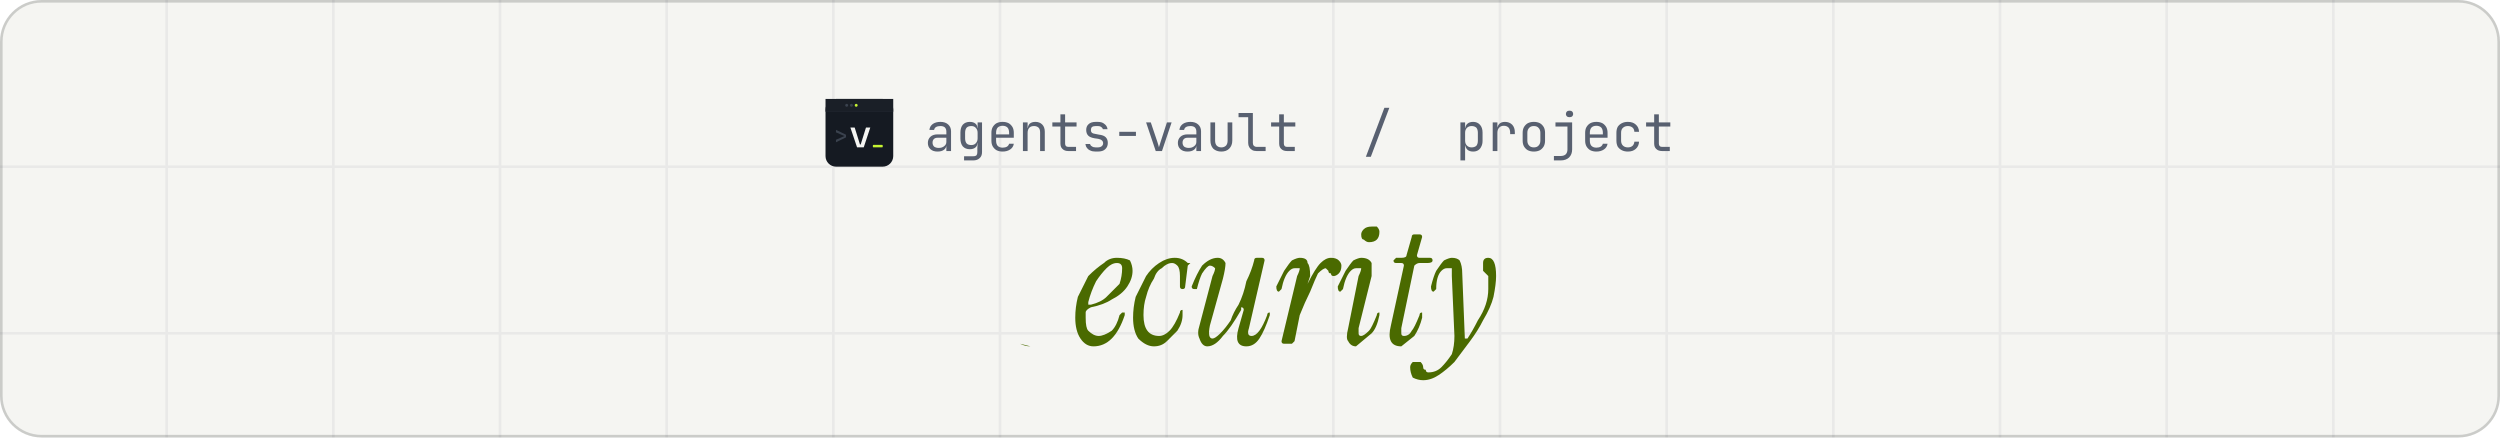
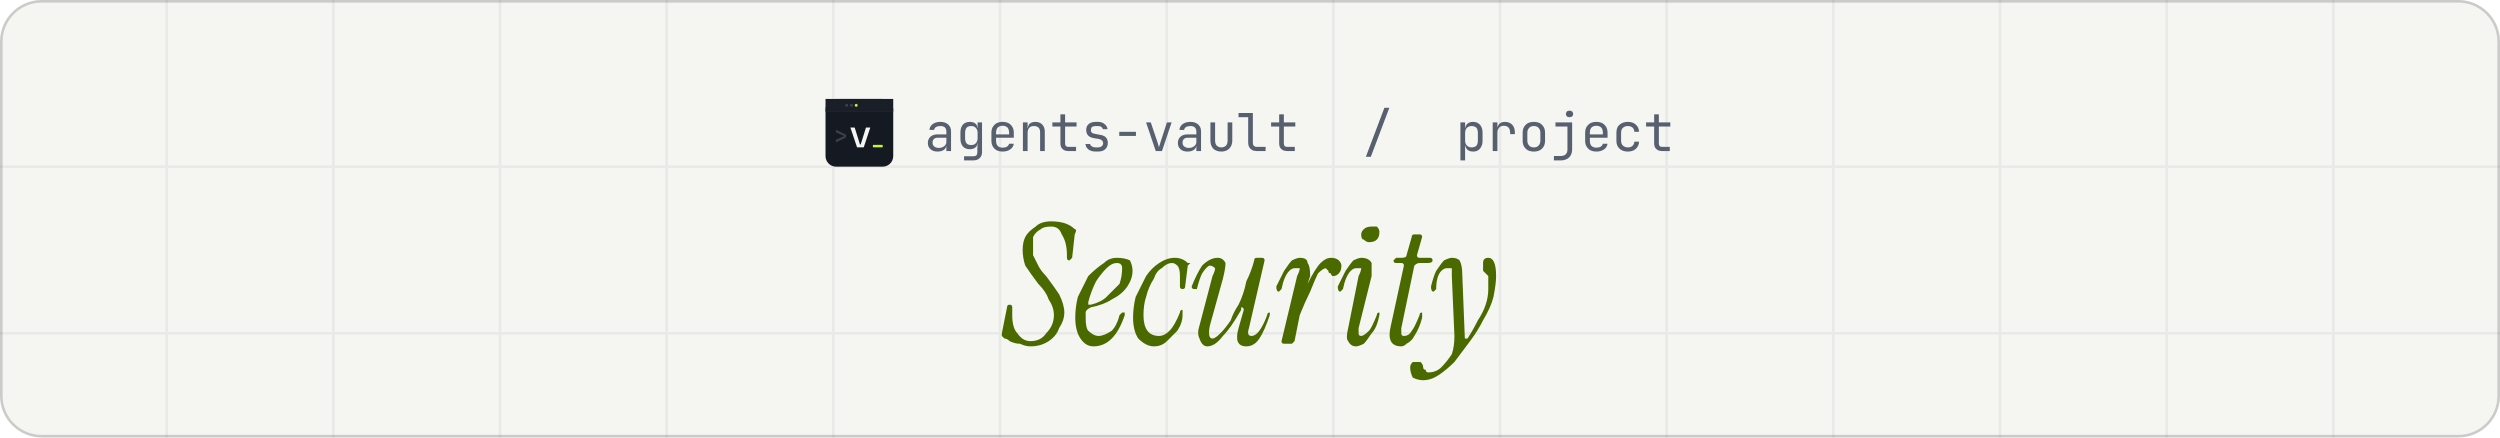
<svg xmlns="http://www.w3.org/2000/svg" width="960" height="168" viewBox="0 0 960 168" role="img" aria-label="Security">
  <defs>
    <radialGradient id="l" cx="0.5" cy="0" r="0.75">
      <stop offset="0" stop-color="#fff" stop-opacity="0" />
      <stop offset="1" stop-color="#fff" stop-opacity="0" />
    </radialGradient>
    <clipPath id="c">
      <rect width="960" height="168" rx="16" />
    </clipPath>
-     <path id="g0" d="M5 0.2Q3.3 0.2 2.3-0.7Q1.3-1.6 1.3-3.1Q1.3-4.6 2.3-5.5Q3.3-6.4 5-6.4L8.4-6.4L8.4-7.5Q8.4-8.5 7.8-9.1Q7.2-9.6 6.1-9.6Q5.1-9.6 4.4-9.2Q3.8-8.8 3.7-8.1L1.9-8.1Q2-9.5 3.2-10.4Q4.4-11.2 6.1-11.2Q8-11.2 9.1-10.2Q10.2-9.2 10.2-7.6L10.2 0L8.4 0L8.4-2.1L8.4-2.1Q8.3-1.1 7.5-0.5Q6.6 0.2 5 0.2M5.5-1.2Q6.8-1.2 7.6-1.9Q8.4-2.5 8.4-3.5L8.4-5.1L5-5.1Q4.1-5.1 3.6-4.6Q3.1-4.1 3.1-3.2Q3.1-2.3 3.7-1.7Q4.4-1.2 5.5-1.2" />
-     <path id="g1" d="M6.7 3.6L3.2 3.6L3.2 2L6.7 2Q7.6 2 8 1.6Q8.3 1.2 8.3 0.4L8.3-1L8.4-3L8.3-3Q8.3-2 7.6-1.4Q6.8-0.7 5.4-0.7Q3.7-0.7 2.7-1.8Q1.8-2.9 1.8-4.8L1.8-7.1Q1.8-9 2.7-10.1Q3.7-11.2 5.4-11.2Q6.8-11.2 7.6-10.5Q8.3-9.9 8.3-8.9L8.4-8.9L8.4-11L10.1-11L10.1 0.4Q10.1 1.9 9.2 2.7Q8.3 3.6 6.7 3.6M6-2.3Q7.1-2.3 7.7-3Q8.4-3.7 8.4-4.9L8.4-7Q8.4-8.2 7.7-8.9Q7.1-9.6 6-9.6Q4.8-9.6 4.2-9Q3.6-8.3 3.6-7L3.6-4.9Q3.6-3.6 4.2-2.9Q4.8-2.3 6-2.3" />
-     <path id="g2" d="M6 0.2Q4.7 0.2 3.7-0.3Q2.8-0.8 2.2-1.8Q1.7-2.7 1.7-4L1.7-7Q1.7-8.3 2.2-9.2Q2.8-10.2 3.7-10.7Q4.7-11.2 6-11.2Q7.3-11.2 8.3-10.7Q9.2-10.2 9.8-9.2Q10.3-8.3 10.3-7L10.3-5.1L3.5-5.1L3.5-4Q3.5-2.7 4.1-2Q4.8-1.3 6-1.3Q7-1.3 7.7-1.7Q8.3-2.1 8.5-2.8L10.3-2.8Q10.1-1.4 8.9-0.6Q7.7 0.2 6 0.2M3.5-6.4L8.5-6.4L8.5-7Q8.5-8.3 7.9-9Q7.2-9.7 6-9.7Q4.8-9.7 4.1-9Q3.5-8.3 3.5-7" />
-     <path id="g3" d="M3.6 0L1.8 0L1.8-11L3.6-11L3.6-8.9L3.7-8.9Q3.8-9.9 4.4-10.5Q5.2-11.2 6.6-11.2Q8.2-11.2 9.2-10.2Q10.2-9.2 10.2-7.4L10.2 0L8.4 0L8.4-7.2Q8.4-8.4 7.8-9Q7.1-9.6 6.1-9.6Q4.9-9.6 4.3-9Q3.6-8.3 3.6-7" />
-     <path id="g4" d="M10.2 0L7.2 0Q5.8 0 5-0.8Q4.2-1.5 4.2-2.9L4.2-9.4L1.1-9.4L1.1-11L4.2-11L4.2-14.1L6-14.1L6-11L10.4-11L10.4-9.4L6-9.4L6-2.9Q6-1.6 7.2-1.6L10.2-1.6" />
-     <path id="g5" d="M6.5 0.2L5.7 0.2Q4.5 0.2 3.7-0.2Q2.9-0.5 2.4-1.2Q1.9-1.8 1.8-2.7L3.6-2.7Q3.7-2.1 4.3-1.8Q4.8-1.4 5.7-1.4L6.5-1.4Q7.6-1.4 8.1-1.9Q8.6-2.3 8.6-3Q8.6-3.7 8.1-4.1Q7.7-4.5 6.7-4.7L5.3-4.9Q3.6-5.2 2.9-5.9Q2.1-6.7 2.1-8.1Q2.1-9.5 3-10.3Q3.9-11.2 5.8-11.2L6.6-11.2Q8.2-11.2 9.1-10.4Q10.1-9.7 10.3-8.4L8.5-8.4Q8.4-8.9 7.9-9.2Q7.4-9.6 6.6-9.6L5.8-9.6Q4.8-9.6 4.3-9.2Q3.9-8.8 3.9-8Q3.9-7.4 4.3-7Q4.7-6.7 5.5-6.6L7-6.3Q8.8-6.1 9.6-5.3Q10.4-4.5 10.4-3.1Q10.4-1.6 9.4-0.7Q8.5 0.2 6.5 0.2" />
-     <path id="g6" d="M9.2-5.8L2.8-5.8L2.8-7.4L9.2-7.4" />
-     <path id="g7" d="M7.2 0L4.8 0L1.1-11L2.9-11L5.4-3.6Q5.6-2.9 5.8-2.3Q6-1.7 6-1.4Q6.1-1.7 6.3-2.3Q6.5-2.9 6.7-3.6L9.1-11L10.9-11" />
-     <path id="g8" d="M6 0.2Q4.1 0.2 2.9-0.9Q1.8-2.1 1.8-4L1.8-11L3.6-11L3.6-4Q3.6-2.8 4.2-2.1Q4.9-1.4 6-1.4Q7.1-1.4 7.8-2.1Q8.4-2.8 8.4-4L8.4-11L10.2-11L10.2-4Q10.2-2.1 9-0.9Q7.9 0.2 6 0.2" />
-     <path id="g9" d="M11 0L7.5 0Q6.5 0 5.8-0.4Q5.1-0.8 4.7-1.5Q4.3-2.2 4.3-3.1L4.3-13L0.6-13L0.6-14.6L6.1-14.6L6.1-3.1Q6.1-2.4 6.5-2Q6.9-1.6 7.5-1.6L11-1.6" />
-     <path id="g11" d="M3.4 2.2L1.5 2.2L8.6-16.6L10.5-16.6" />
-     <path id="g12" d="M3.6 3.6L1.8 3.6L1.8-11L3.6-11L3.6-8.9L3.7-8.9Q3.8-9.9 4.5-10.5Q5.3-11.2 6.7-11.2Q8.3-11.2 9.3-10.1Q10.3-9 10.3-7.1L10.3-3.9Q10.3-2.6 9.8-1.7Q9.4-0.8 8.6-0.3Q7.8 0.2 6.7 0.2Q5.3 0.2 4.5-0.5Q3.8-1.2 3.7-2.1L3.6-2.1L3.6 0.4L3.6 3.6M6.1-1.4Q7.2-1.4 7.9-2Q8.5-2.7 8.5-4L8.5-7Q8.5-8.3 7.9-9Q7.2-9.6 6.1-9.6Q5-9.6 4.3-8.9Q3.6-8.2 3.6-7L3.6-4Q3.6-2.8 4.3-2.1Q5-1.4 6.1-1.4" />
-     <path id="g13" d="M4 0L2.2 0L2.2-11L4-11L4-9Q4.2-9.8 4.6-10.3Q5.4-11.2 6.9-11.2Q8.6-11.2 9.7-10.1Q10.7-9 10.7-7.2L10.7-6.5L8.9-6.5L8.9-7Q8.9-8.3 8.3-9Q7.6-9.7 6.5-9.7Q5.3-9.7 4.7-9Q4-8.3 4-7" />
-     <path id="g14" d="M6 0.2Q4.7 0.2 3.7-0.3Q2.8-0.8 2.2-1.8Q1.7-2.7 1.7-4L1.7-7Q1.7-8.3 2.2-9.2Q2.8-10.2 3.7-10.7Q4.7-11.2 6-11.2Q7.3-11.2 8.3-10.7Q9.2-10.2 9.8-9.2Q10.3-8.3 10.3-7L10.3-4Q10.3-2.7 9.8-1.8Q9.2-0.8 8.3-0.3Q7.3 0.2 6 0.2M6-1.4Q7.2-1.4 7.8-2.1Q8.5-2.8 8.5-4L8.5-7Q8.5-8.2 7.8-8.9Q7.2-9.6 6-9.6Q4.8-9.6 4.2-8.9Q3.5-8.2 3.5-7L3.5-4Q3.5-2.8 4.2-2.1Q4.8-1.4 6-1.4" />
-     <path id="g15" d="M4.3 3.6L1.7 3.6L1.7 1.9L4.3 1.9Q5.5 1.9 6.2 1.3Q6.9 0.6 6.9-0.6L6.9-9.4L2.3-9.4L2.3-11L8.7-11L8.7-0.6Q8.7 1.3 7.5 2.5Q6.3 3.6 4.3 3.6M7.7-13Q7-13 6.7-13.3Q6.3-13.7 6.3-14.2Q6.3-14.8 6.7-15.2Q7-15.5 7.7-15.5Q8.4-15.5 8.7-15.2Q9.1-14.8 9.1-14.2Q9.1-13.7 8.7-13.3Q8.4-13 7.7-13" />
-     <path id="g16" d="M6.1 0.2Q4.8 0.2 3.8-0.3Q2.8-0.8 2.2-1.7Q1.7-2.7 1.7-4L1.7-7Q1.7-8.3 2.2-9.3Q2.8-10.2 3.8-10.7Q4.8-11.2 6.1-11.2Q8-11.2 9.1-10.2Q10.3-9.2 10.4-7.4L8.6-7.4Q8.5-8.5 7.9-9Q7.2-9.6 6.1-9.6Q4.9-9.6 4.2-8.9Q3.5-8.3 3.5-7L3.5-4Q3.5-2.8 4.2-2.1Q4.9-1.4 6.1-1.4Q7.2-1.4 7.9-2Q8.5-2.6 8.6-3.6L10.4-3.6Q10.3-1.8 9.1-0.8Q8 0.2 6.1 0.2" />
-     <path id="g17" d="M11 1Q9 1 7 0Q50 3-1Q2-2 1-2Q0-3 0-3Q0-3 0-4L2-14Q2-15 3-15Q4-15 4-14L4-11Q4-6 6-4Q8-1 11-1Q15-1 17-4Q20-7 20-11Q20-14 18-17Q17-20 14-23Q11-27 9-30Q8-33 8-36Q8-39 9-41Q10-43 13-45Q15-47 19-47Q25-47 28-44Q29-44 28-42L27-33Q26-32 26-32Q25-32 25-33L25-34Q25-39 23-42Q22-45 19-45Q16-45 15-44Q13-43 12-41Q12-39 12-38Q12-36 12-34Q13-32 14-30Q15-28 17-26Q20-22 22-19Q24-15 24-12Q24-9 22-6Q21-3 18-1Q15 1 11 1" />
-     <path id="g18" d="M8 1Q5 1 3-2Q1-5 1-10Q1-14 2-18Q4-22 6-26Q9-29 12-31Q14-33 17-33Q20-33 22-32Q23-30 23-28Q23-25 21-22Q19-19 15-17Q12-15 7-14Q5-13 5-12Q5-12 5-11Q5-11 5-10Q5-6 6-5Q8-3 10-3Q12-3 15-5Q17-7 18-11Q19-12 19-12Q20-12 20-12Q20-11 20-11Q18-5 15-2Q12 1 8 1M6-16Q6-16 6-15Q6-15 7-15Q11-16 13-18Q16-21 18-23Q19-26 19-29Q19-31 17-31Q15-31 13-29Q11-27 9-24Q7-20 6-16" />
-     <path id="g19" d="M9 1Q6 1 3-2Q1-5 1-10Q1-14 2-18Q4-22 6-26Q8-29 11-31Q14-33 17-33Q20-33 22-31Q22-31 23-31Q23-31 22-30L21-22Q21-21 20-21Q19-21 19-22L19-26Q19-29 18-30Q17-31 16-31Q14-31 12-29Q10-28 9-25Q7-22 6-18Q5-15 5-11Q5-3 11-3Q13-3 15-5Q17-7 19-12Q19-13 20-13Q20-13 20-13Q20-12 20-11Q20-8 18-5Q16-3 14-1Q12 1 9 1" />
-     <path id="g20" d="M7 1Q5 1 4-2Q3-4 4-7L9-26Q10-28 10-29Q9-30 8-30Q7-30 5-27Q4-25 3-21Q3-21 2-21Q1-21 1-22Q3-27 5-30Q8-33 11-33Q13-33 14-31Q14-29 13-25L8-7Q7-2 9-2Q10-2 12-4Q14-6 16-9Q17-12 19-15Q21-19 22-24Q24-28 25-32Q25-33 26-33L28-33Q29-33 29-32L23-6Q22-3 24-3Q27-3 30-11Q30-12 31-12Q31-12 31-12Q31-11 31-11Q29-5 27-2Q25 1 22 1Q17 1 19-6L21-13Q21-14 20-14Q20-14 20-13Q16-6 13-3Q10 1 7 1" />
-     <path id="g21" d="M7 0L4 0Q3 0 3-1L9-26Q10-28 10-29Q9-29 8-29Q7-29 6-28Q4-26 3-21Q2-20 2-20Q1-20 1-22Q3-26 4-28Q6-31 7-32Q9-33 10-33Q13-33 13-31Q14-30 14-26L13-23Q13-23 13-23Q13-23 13-23Q16-29 18-31Q20-33 22-33Q24-33 25-32Q26-31 26-30Q26-28 25-27Q24-26 23-26Q22-26 22-27Q21-27 21-28Q21-28 20-29Q20-29 20-29Q19-29 17-27Q16-25 14-20Q12-16 10-11Q9-6 8-1Q7 0 7 0" />
-     <path id="g22" d="M13-39Q12-39 11-40Q10-40 10-42Q10-43 11-44Q12-45 14-45Q15-45 16-45Q17-44 17-43Q17-41 16-40Q15-39 13-39M8 1Q6 1 5-1Q4-2 5-6L9-26Q10-28 10-29Q9-29 8-29Q7-29 6-28Q4-26 3-21Q2-20 2-20Q1-20 1-22Q3-26 4-28Q6-31 7-32Q9-33 10-33Q13-33 14-31Q14-30 14-26L9-6Q9-5 9-4Q9-3 10-3Q11-3 13-5Q14-6 16-11Q16-12 17-12Q17-12 17-11Q16-6 14-4Q12-1 110Q9 1 8 1" />
-     <path id="g23" d="M7 1Q4 1 3-1Q2-3 3-7L8-30Q8-31 7-31L5-31Q4-31 4-32Q4-32 4-32Q5-33 5-33L7-33Q9-33 9-34L11-41Q11-42 12-42L14-42Q15-42 15-41L13-34Q13-33 14-33L18-33Q19-33 19-32Q19-31 17-31L14-31Q13-31 12-30L7-6Q7-5 7-4Q7-3 8-3Q10-3 11-5Q12-6 14-11Q14-12 15-12Q15-12 15-12Q15-11 15-10Q14-6 12-3Q11-1 90Q8 1 7 1" />
-     <path id="g24" d="M-2 14Q-4 14-6 13Q-7 11-7 9Q-7 8-6 7Q-5 7-5 7Q-3 7-3 7Q-2 8-2 9Q-2 10-1 10Q-1 11 0 11Q3 11 5 9Q7 7 9 4Q10 1 10-3L9-26Q9-28 9-29Q8-29 7-29Q6-29 5-28Q3-26 3-21Q2-20 2-20Q1-20 1-22Q2-26 3-28Q5-31 6-32Q8-33 9-33Q11-33 12-32Q13-30 13-27L14-2Q14-2 15-2Q15-2 15-2Q17-5 19-9Q21-12 22-15Q23-18 23-21Q23-24 23-26Q22-27 21-28Q21-29 21-31Q21-33 23-33Q26-33 26-26Q26-23 25-18Q24-14 21-9Q19-5 16-1Q13 3 10 7Q7 10 4 12Q1 14-2 14" />
+     <path id="g0" d="M5.0 0.2L5.0 0.2Q3.3 0.2 2.3-0.7Q1.3-1.6 1.3-3.1L1.3-3.1Q1.3-4.6 2.3-5.5Q3.3-6.4 5-6.4L5-6.4L8.4-6.4L8.4-7.5Q8.4-8.5 7.8-9.1Q7.2-9.6 6.1-9.6L6.1-9.6Q5.1-9.6 4.4-9.2Q3.8-8.8 3.7-8.1L3.7-8.1L1.9-8.1Q2.0-9.5 3.2-10.4Q4.4-11.2 6.1-11.2L6.1-11.2Q8-11.2 9.1-10.2Q10.2-9.2 10.2-7.6L10.2-7.6L10.2 0L8.4 0L8.4-2.1L8.4-2.1Q8.3-1.1 7.5-0.5L7.5-0.5Q6.6 0.2 5.0 0.2ZM5.5-1.2L5.5-1.2Q6.8-1.2 7.6-1.9Q8.4-2.5 8.4-3.5L8.4-3.5L8.4-5.1L5.0-5.1Q4.1-5.1 3.6-4.6Q3.1-4.1 3.1-3.2L3.1-3.2Q3.1-2.3 3.7-1.8Q4.4-1.2 5.5-1.2Z" />
+     <path id="g1" d="M6.7 3.6L3.2 3.6L3.2 2.0L6.7 2.0Q7.6 2.0 8.0 1.6Q8.3 1.2 8.3 0.4L8.3 0.4L8.3-1L8.4-3L8.3-3Q8.3-2.0 7.6-1.4L7.6-1.4Q6.8-0.7 5.4-0.7L5.4-0.7Q3.7-0.7 2.7-1.8Q1.8-2.9 1.8-4.8L1.8-4.8L1.8-7.1Q1.8-9 2.7-10.1Q3.7-11.2 5.4-11.2L5.4-11.2Q6.8-11.2 7.6-10.5L7.6-10.5Q8.3-9.9 8.3-8.9L8.3-8.9L8.4-8.9L8.4-11L10.1-11L10.1 0.4Q10.1 1.9 9.2 2.7Q8.3 3.6 6.7 3.6L6.7 3.6ZM6.0-2.3L6.0-2.3Q7.1-2.3 7.7-3.0Q8.4-3.7 8.4-4.9L8.4-4.9L8.4-7Q8.4-8.2 7.7-8.9Q7.1-9.6 6.0-9.6L6.0-9.6Q4.8-9.6 4.2-9.0Q3.6-8.3 3.6-7L3.6-7L3.6-4.9Q3.6-3.6 4.2-2.9Q4.8-2.3 6.0-2.3Z" />
+     <path id="g2" d="M6 0.2L6 0.2Q4.7 0.2 3.7-0.3Q2.8-0.8 2.2-1.8Q1.7-2.7 1.7-4L1.7-4L1.7-7Q1.7-8.3 2.2-9.2Q2.8-10.2 3.7-10.7Q4.7-11.2 6-11.2Q7.3-11.2 8.3-10.7Q9.2-10.2 9.8-9.2Q10.3-8.3 10.3-7L10.3-7L10.3-5.1L3.5-5.1L3.5-4Q3.5-2.7 4.1-2.0Q4.8-1.3 6-1.3L6-1.3Q7.0-1.3 7.7-1.7Q8.3-2.1 8.5-2.8L8.5-2.8L10.3-2.8Q10.1-1.4 8.9-0.6Q7.7 0.2 6 0.2ZM3.5-6.4L8.5-6.4L8.5-7Q8.5-8.3 7.9-9Q7.2-9.7 6-9.7L6-9.7Q4.8-9.7 4.1-9Q3.5-8.3 3.5-7L3.5-7L3.5-6.4Z" />
+     <path id="g3" d="M3.6 0L1.8 0L1.8-11L3.6-11L3.6-8.9L3.7-8.9Q3.8-9.9 4.4-10.5L4.4-10.5Q5.2-11.2 6.6-11.2L6.6-11.2Q8.2-11.2 9.2-10.2Q10.2-9.2 10.2-7.4L10.2-7.4L10.2 0L8.4 0L8.4-7.2Q8.4-8.4 7.8-9.0Q7.1-9.6 6.1-9.6L6.1-9.6Q4.9-9.6 4.3-9.0Q3.6-8.3 3.6-7L3.6-7L3.6 0Z" />
+     <path id="g4" d="M10.2 0L7.2 0Q5.8 0 5.0-0.8Q4.2-1.5 4.2-2.9L4.2-2.9L4.2-9.4L1.1-9.4L1.1-11L4.2-11L4.2-14.1L6-14.1L6-11L10.4-11L10.4-9.4L6-9.4L6-2.9Q6-1.6 7.2-1.6L7.2-1.6L10.2-1.6L10.2 0Z" />
+     <path id="g5" d="M6.5 0.2L5.7 0.2Q4.5 0.2 3.7-0.2Q2.9-0.5 2.4-1.2Q1.9-1.8 1.8-2.7L1.8-2.7L3.6-2.7Q3.7-2.1 4.3-1.8Q4.8-1.4 5.7-1.4L5.7-1.4L6.5-1.4Q7.6-1.4 8.1-1.9Q8.6-2.3 8.6-3.0L8.6-3.0Q8.6-3.7 8.1-4.1Q7.7-4.5 6.7-4.7L6.7-4.7L5.3-4.9Q3.6-5.2 2.9-5.9Q2.1-6.7 2.1-8.1L2.1-8.1Q2.1-9.5 3-10.3Q3.9-11.2 5.8-11.2L5.8-11.2L6.6-11.2Q8.2-11.2 9.1-10.4Q10.1-9.7 10.3-8.4L10.3-8.4L8.5-8.4Q8.4-8.9 7.9-9.3Q7.4-9.6 6.6-9.6L6.6-9.6L5.8-9.6Q4.8-9.6 4.3-9.2Q3.9-8.8 3.9-8.0L3.9-8.0Q3.9-7.4 4.3-7.0Q4.7-6.7 5.5-6.6L5.5-6.6L7-6.3Q8.8-6.1 9.6-5.3Q10.4-4.5 10.4-3.1L10.4-3.1Q10.4-1.6 9.4-0.7Q8.5 0.2 6.5 0.2L6.5 0.2Z" />
+     <path id="g6" d="M9.2-5.8L2.8-5.8L2.8-7.4L9.2-7.4L9.2-5.8Z" />
+     <path id="g7" d="M7.2 0L4.8 0L1.1-11L2.9-11L5.4-3.6Q5.6-2.9 5.8-2.3Q6.0-1.7 6.0-1.4L6.0-1.4Q6.1-1.7 6.3-2.3Q6.5-2.9 6.7-3.6L6.7-3.6L9.1-11L10.9-11L7.2 0Z" />
+     <path id="g8" d="M6.0 0.2L6.0 0.2Q4.1 0.2 2.9-0.9Q1.8-2.1 1.8-4L1.8-4L1.8-11L3.6-11L3.6-4Q3.6-2.8 4.2-2.1Q4.9-1.4 6.0-1.4L6.0-1.4Q7.1-1.4 7.8-2.1Q8.4-2.8 8.4-4L8.4-4L8.4-11L10.2-11L10.2-4Q10.2-2.1 9.0-0.9Q7.9 0.2 6.0 0.2Z" />
+     <path id="g9" d="M11 0L7.5 0Q6.5 0 5.8-0.4Q5.1-0.8 4.7-1.5Q4.3-2.2 4.3-3.1L4.3-3.1L4.3-13.0L0.6-13.0L0.6-14.6L6.1-14.6L6.1-3.1Q6.1-2.4 6.5-2.0Q6.9-1.6 7.5-1.6L7.5-1.6L11-1.6L11 0Z" />
+     <path id="g11" d="M3.4 2.2L1.5 2.2L8.6-16.6L10.5-16.6L3.4 2.2Z" />
+     <path id="g12" d="M3.6 3.6L1.8 3.6L1.8-11L3.6-11L3.6-8.9L3.7-8.9Q3.8-9.9 4.5-10.5L4.5-10.5Q5.3-11.2 6.7-11.2L6.7-11.2Q8.3-11.2 9.3-10.1Q10.3-9.0 10.3-7.1L10.3-7.1L10.3-3.9Q10.3-2.6 9.8-1.7Q9.4-0.8 8.6-0.3Q7.8 0.2 6.7 0.2L6.7 0.2Q5.3 0.2 4.5-0.5L4.5-0.5Q3.8-1.2 3.7-2.1L3.7-2.1L3.6-2.1L3.6 0.4L3.6 3.6ZM6.1-1.4L6.1-1.4Q7.2-1.4 7.9-2.0Q8.5-2.7 8.5-4L8.5-4L8.5-7Q8.5-8.3 7.9-9.0Q7.2-9.6 6.1-9.6L6.1-9.6Q5.0-9.6 4.3-8.9Q3.6-8.2 3.6-7L3.6-7L3.6-4Q3.6-2.8 4.3-2.1Q5.0-1.4 6.1-1.4Z" />
+     <path id="g13" d="M4.0 0L2.2 0L2.2-11L4.0-11L4.0-9.0Q4.2-9.8 4.6-10.3L4.6-10.3Q5.4-11.2 6.9-11.2L6.9-11.2Q8.6-11.2 9.7-10.1Q10.7-9.0 10.7-7.2L10.7-7.2L10.7-6.5L8.9-6.5L8.9-7Q8.9-8.3 8.3-9.0Q7.6-9.7 6.5-9.7L6.5-9.7Q5.3-9.7 4.7-9.0Q4.0-8.3 4.0-7L4.0-7L4.0 0Z" />
+     <path id="g14" d="M6 0.2L6 0.2Q4.7 0.2 3.7-0.3Q2.8-0.8 2.2-1.8Q1.7-2.7 1.7-4.0L1.7-4.0L1.7-7.0Q1.7-8.3 2.2-9.2Q2.8-10.2 3.7-10.7Q4.7-11.2 6-11.2L6-11.2Q7.3-11.2 8.3-10.7Q9.2-10.2 9.8-9.2Q10.3-8.3 10.3-7.0L10.3-7.0L10.3-4.0Q10.3-2.7 9.8-1.8Q9.2-0.8 8.3-0.3Q7.3 0.2 6 0.2ZM6-1.4L6-1.4Q7.2-1.4 7.8-2.1Q8.5-2.8 8.5-4.0L8.5-4.0L8.5-7.0Q8.5-8.2 7.8-8.9Q7.2-9.6 6-9.6L6-9.6Q4.8-9.6 4.2-8.9Q3.5-8.2 3.5-7.0L3.5-7.0L3.5-4.0Q3.5-2.8 4.2-2.1Q4.8-1.4 6-1.4Z" />
+     <path id="g15" d="M4.3 3.6L1.7 3.6L1.7 1.9L4.3 1.9Q5.5 1.9 6.2 1.3Q6.9 0.6 6.9-0.6L6.9-0.6L6.9-9.4L2.3-9.4L2.3-11L8.7-11L8.7-0.6Q8.7 1.3 7.5 2.5Q6.3 3.6 4.3 3.6L4.3 3.6ZM7.7-13.0L7.7-13.0Q7.0-13.0 6.7-13.3Q6.3-13.7 6.3-14.2L6.3-14.2Q6.3-14.8 6.7-15.2Q7.0-15.5 7.7-15.5L7.7-15.5Q8.4-15.5 8.7-15.2Q9.1-14.8 9.1-14.2L9.1-14.2Q9.1-13.7 8.7-13.3Q8.4-13.0 7.7-13.0Z" />
+     <path id="g16" d="M6.1 0.2L6.1 0.2Q4.8 0.2 3.8-0.3Q2.8-0.8 2.2-1.8Q1.7-2.7 1.7-4L1.7-4L1.7-7Q1.7-8.3 2.2-9.3Q2.8-10.2 3.8-10.7Q4.8-11.2 6.1-11.2L6.1-11.2Q8.0-11.2 9.1-10.2Q10.3-9.2 10.4-7.4L10.4-7.4L8.6-7.4Q8.5-8.5 7.9-9.0Q7.2-9.6 6.1-9.6L6.1-9.6Q4.9-9.6 4.2-8.9Q3.5-8.3 3.5-7.0L3.5-7.0L3.5-4Q3.5-2.8 4.2-2.1Q4.9-1.4 6.1-1.4L6.1-1.4Q7.2-1.4 7.9-2.0Q8.5-2.6 8.6-3.6L8.6-3.6L10.4-3.6Q10.3-1.8 9.1-0.8Q8.0 0.2 6.1 0.2Z" />
+     <path id="g17" d="M11 1L11 1Q9 1 7 0Q5-0 3-1Q2-2 1-2L1-2Q0-3 0-3Q0-3 0-4L0-4L2-14Q2-15 3-15L3-15Q4-15 4-14L4-14L4-11Q4-6 6-4Q8-1 11-1L11-1Q15-1 17-4Q20-7 20-11L20-11Q20-14 18-17Q17-20 14-23L14-23Q11-27 9-30Q8-33 8-36L8-36Q8-39 9-41Q10-43 13-45Q15-47 19-47L19-47Q25-47 28-44L28-44Q29-44 28-42L28-42L27-33Q26-32 26-32L26-32Q25-32 25-33L25-33L25-34Q25-39 23-42Q22-45 19-45L19-45Q16-45 15-44Q13-43 12-41Q12-39 12-38L12-38Q12-36 12-34Q13-32 14-30Q15-28 17-26L17-26Q20-22 22-19Q24-15 24-12L24-12Q24-9 22-6Q21-3 18-1Q15 1 11 1Z" />
+     <path id="g18" d="M8 1L8 1Q5 1 3-2Q1-5 1-10L1-10Q1-14 2-18Q4-22 6-26Q9-29 12-31Q14-33 17-33L17-33Q20-33 22-32Q23-30 23-28L23-28Q23-25 21-22Q19-19 15-17Q12-15 7-14L7-14Q5-13 5-12L5-12Q5-12 5-11Q5-11 5-10L5-10Q5-6 6-5Q8-3 10-3L10-3Q12-3 15-5Q17-7 18-11L18-11Q19-12 19-12L19-12Q20-12 20-12Q20-11 20-11L20-11Q18-5 15-2Q12 1 8 1ZM6-16L6-16Q6-16 6-15Q6-15 7-15L7-15Q11-16 13-18Q16-21 18-23Q19-26 19-29L19-29Q19-31 17-31L17-31Q15-31 13-29Q11-27 9-24Q7-20 6-16Z" />
+     <path id="g19" d="M9 1L9 1Q6 1 3-2Q1-5 1-10L1-10Q1-14 2-18Q4-22 6-26Q8-29 11-31Q14-33 17-33L17-33Q20-33 22-31L22-31Q22-31 23-31Q23-31 22-30L22-30L21-22Q21-21 20-21L20-21Q19-21 19-22L19-22L19-26Q19-29 18-30Q17-31 16-31L16-31Q14-31 12-29Q10-28 9-25Q7-22 6-18Q5-15 5-11L5-11Q5-3 11-3L11-3Q13-3 15-5Q17-7 19-12L19-12Q19-13 20-13L20-13Q20-13 20-13Q20-12 20-11L20-11Q20-8 18-5Q16-3 14-1Q12 1 9 1Z" />
+     <path id="g20" d="M7 1L7 1Q5 1 4-2Q3-4 4-7L4-7L9-26Q10-28 10-29Q9-30 8-30L8-30Q7-30 5-27Q4-25 3-21L3-21Q3-21 2-21L2-21Q1-21 1-22L1-22Q3-27 5-30Q8-33 11-33L11-33Q13-33 14-31Q14-29 13-25L13-25L8-7Q7-2 9-2L9-2Q10-2 12-4Q14-6 16-9Q17-12 19-15Q21-19 22-24Q24-28 25-32L25-32Q25-33 26-33L26-33L28-33Q29-33 29-32L29-32L23-6Q22-3 24-3L24-3Q27-3 30-11L30-11Q30-12 31-12L31-12Q31-12 31-12Q31-11 31-11L31-11Q29-5 27-2Q25 1 22 1L22 1Q17 1 19-6L19-6L21-13Q21-14 20-14Q20-14 20-13L20-13Q16-6 13-3Q10 1 7 1Z" />
+     <path id="g21" d="M7 0L4 0Q3 0 3-1L3-1L9-26Q10-28 10-29Q9-29 8-29L8-29Q7-29 6-28Q4-26 3-21L3-21Q2-20 2-20L2-20Q1-20 1-22L1-22Q3-26 4-28Q6-31 7-32Q9-33 10-33L10-33Q13-33 13-31Q14-30 14-26L14-26L13-23Q13-23 13-23Q13-23 13-23L13-23Q16-29 18-31Q20-33 22-33L22-33Q24-33 25-32Q26-31 26-30L26-30Q26-28 25-27Q24-26 23-26L23-26Q22-26 22-27Q21-27 21-28Q21-28 20-29Q20-29 20-29L20-29Q19-29 17-27Q16-25 14-20Q12-16 10-11Q9-6 8-1L8-1Q7 0 7 0L7 0Z" />
+     <path id="g22" d="M13-39L13-39Q12-39 11-40Q10-40 10-42L10-42Q10-43 11-44Q12-45 14-45L14-45Q15-45 16-45Q17-44 17-43L17-43Q17-41 16-40Q15-39 13-39ZM8 1L8 1Q6 1 5-1Q4-2 5-6L5-6L9-26Q10-28 10-29Q9-29 8-29L8-29Q7-29 6-28Q4-26 3-21L3-21Q2-20 2-20L2-20Q1-20 1-22L1-22Q3-26 4-28Q6-31 7-32Q9-33 10-33L10-33Q13-33 14-31Q14-30 14-26L14-26L9-6Q9-5 9-4Q9-3 10-3L10-3Q11-3 13-5Q14-6 16-11L16-11Q16-12 17-12L17-12Q17-12 17-11L17-11Q16-6 14-4Q12-1 11-0Q9 1 8 1Z" />
+     <path id="g23" d="M7 1L7 1Q4 1 3-1Q2-3 3-7L3-7L8-30Q8-31 7-31L7-31L5-31Q4-31 4-32L4-32Q4-32 4-32Q5-33 5-33L5-33L7-33Q9-33 9-34L9-34L11-41Q11-42 12-42L12-42L14-42Q15-42 15-41L15-41L13-34Q13-33 14-33L14-33L18-33Q19-33 19-32L19-32Q19-31 17-31L17-31L14-31Q13-31 12-30L12-30L7-6Q7-5 7-4Q7-3 8-3L8-3Q10-3 11-5Q12-6 14-11L14-11Q14-12 15-12L15-12Q15-12 15-12Q15-11 15-10L15-10Q14-6 12-3Q11-1 9-0Q8 1 7 1Z" />
+     <path id="g24" d="M-2 14L-2 14Q-4 14-6 13Q-7 11-7 9L-7 9Q-7 8-6 7Q-5 7-5 7L-5 7Q-3 7-3 7Q-2 8-2 9Q-2 10-1 10Q-1 11 0 11L0 11Q3 11 5 9Q7 7 9 4Q10 1 10-3L10-3L9-26Q9-28 9-29Q8-29 7-29L7-29Q6-29 5-28Q3-26 3-21L3-21Q2-20 2-20L2-20Q1-20 1-22L1-22Q2-26 3-28Q5-31 6-32Q8-33 9-33L9-33Q11-33 12-32Q13-30 13-27L13-27L14-2Q14-2 15-2Q15-2 15-2L15-2Q17-5 19-9Q21-12 22-15Q23-18 23-21L23-21Q23-24 23-26Q22-27 21-28Q21-29 21-31L21-31Q21-33 23-33L23-33Q26-33 26-26L26-26Q26-23 25-18Q24-14 21-9Q19-5 16-1Q13 3 10 7Q7 10 4 12Q1 14-2 14Z" />
  </defs>
  <g clip-path="url(#c)">
    <rect width="960" height="168" fill="#f5f5f2" />
    <path d="M64 0V168M128 0V168M192 0V168M256 0V168M320 0V168M384 0V168M448 0V168M512 0V168M576 0V168M640 0V168M704 0V168M768 0V168M832 0V168M896 0V168M0 64H960M0 128H960" stroke="#0e1116" stroke-opacity="0.05" fill="none" />
    <g transform="translate(317 38) scale(0.02539062)">
      <rect width="1024" height="1024" rx="160" fill="#151a22" />
      <rect width="1024" height="190" fill="#1a1f27" />
      <rect y="190" width="1024" height="4" fill="#2a313c" />
      <circle cx="320" cy="96" r="22" fill="#3a424e" />
      <circle cx="392" cy="96" r="22" fill="#3a424e" />
      <circle cx="464" cy="96" r="22" fill="#c6f432" />
      <path d="M158 467L310 541V581L158 655V617L287 561L158 505Z" fill="#3a424e" />
      <path d="M376 432H441L521 688H532L612 432H677L578 732H477Z" fill="#f5f5f2" />
      <rect x="716" y="694.5" width="149" height="37.5" rx="9" fill="#c6f432" />
    </g>
    <g fill="#586070">
      <use href="#g0" x="355" y="58" />
      <use href="#g1" x="367" y="58" />
      <use href="#g2" x="379" y="58" />
      <use href="#g3" x="391" y="58" />
      <use href="#g4" x="403" y="58" />
      <use href="#g5" x="415" y="58" />
      <use href="#g6" x="427" y="58" />
      <use href="#g7" x="439" y="58" />
      <use href="#g0" x="451" y="58" />
      <use href="#g8" x="463" y="58" />
      <use href="#g9" x="475" y="58" />
      <use href="#g4" x="487" y="58" />
      <use href="#g11" x="523" y="58" />
      <use href="#g12" x="559" y="58" />
      <use href="#g13" x="571" y="58" />
      <use href="#g14" x="583" y="58" />
      <use href="#g15" x="595" y="58" />
      <use href="#g2" x="607" y="58" />
      <use href="#g16" x="619" y="58" />
      <use href="#g4" x="631" y="58" />
    </g>
    <g fill="#0e1116" />
    <g fill="#4a6a00">
      <use href="#g17" x="384.7" y="132" />
      <use href="#g18" x="411.9" y="132" />
      <use href="#g19" x="434.1" y="132" />
      <use href="#g20" x="456.6" y="132" />
      <use href="#g21" x="489.1" y="132" />
      <use href="#g22" x="512.7" y="132" />
      <use href="#g23" x="531.1" y="132" />
      <use href="#g24" x="548.5" y="132" />
    </g>
  </g>
  <rect x="0.5" y="0.5" width="959" height="167" rx="15.5" fill="none" stroke="#0e1116" stroke-opacity="0.18" />
</svg>
